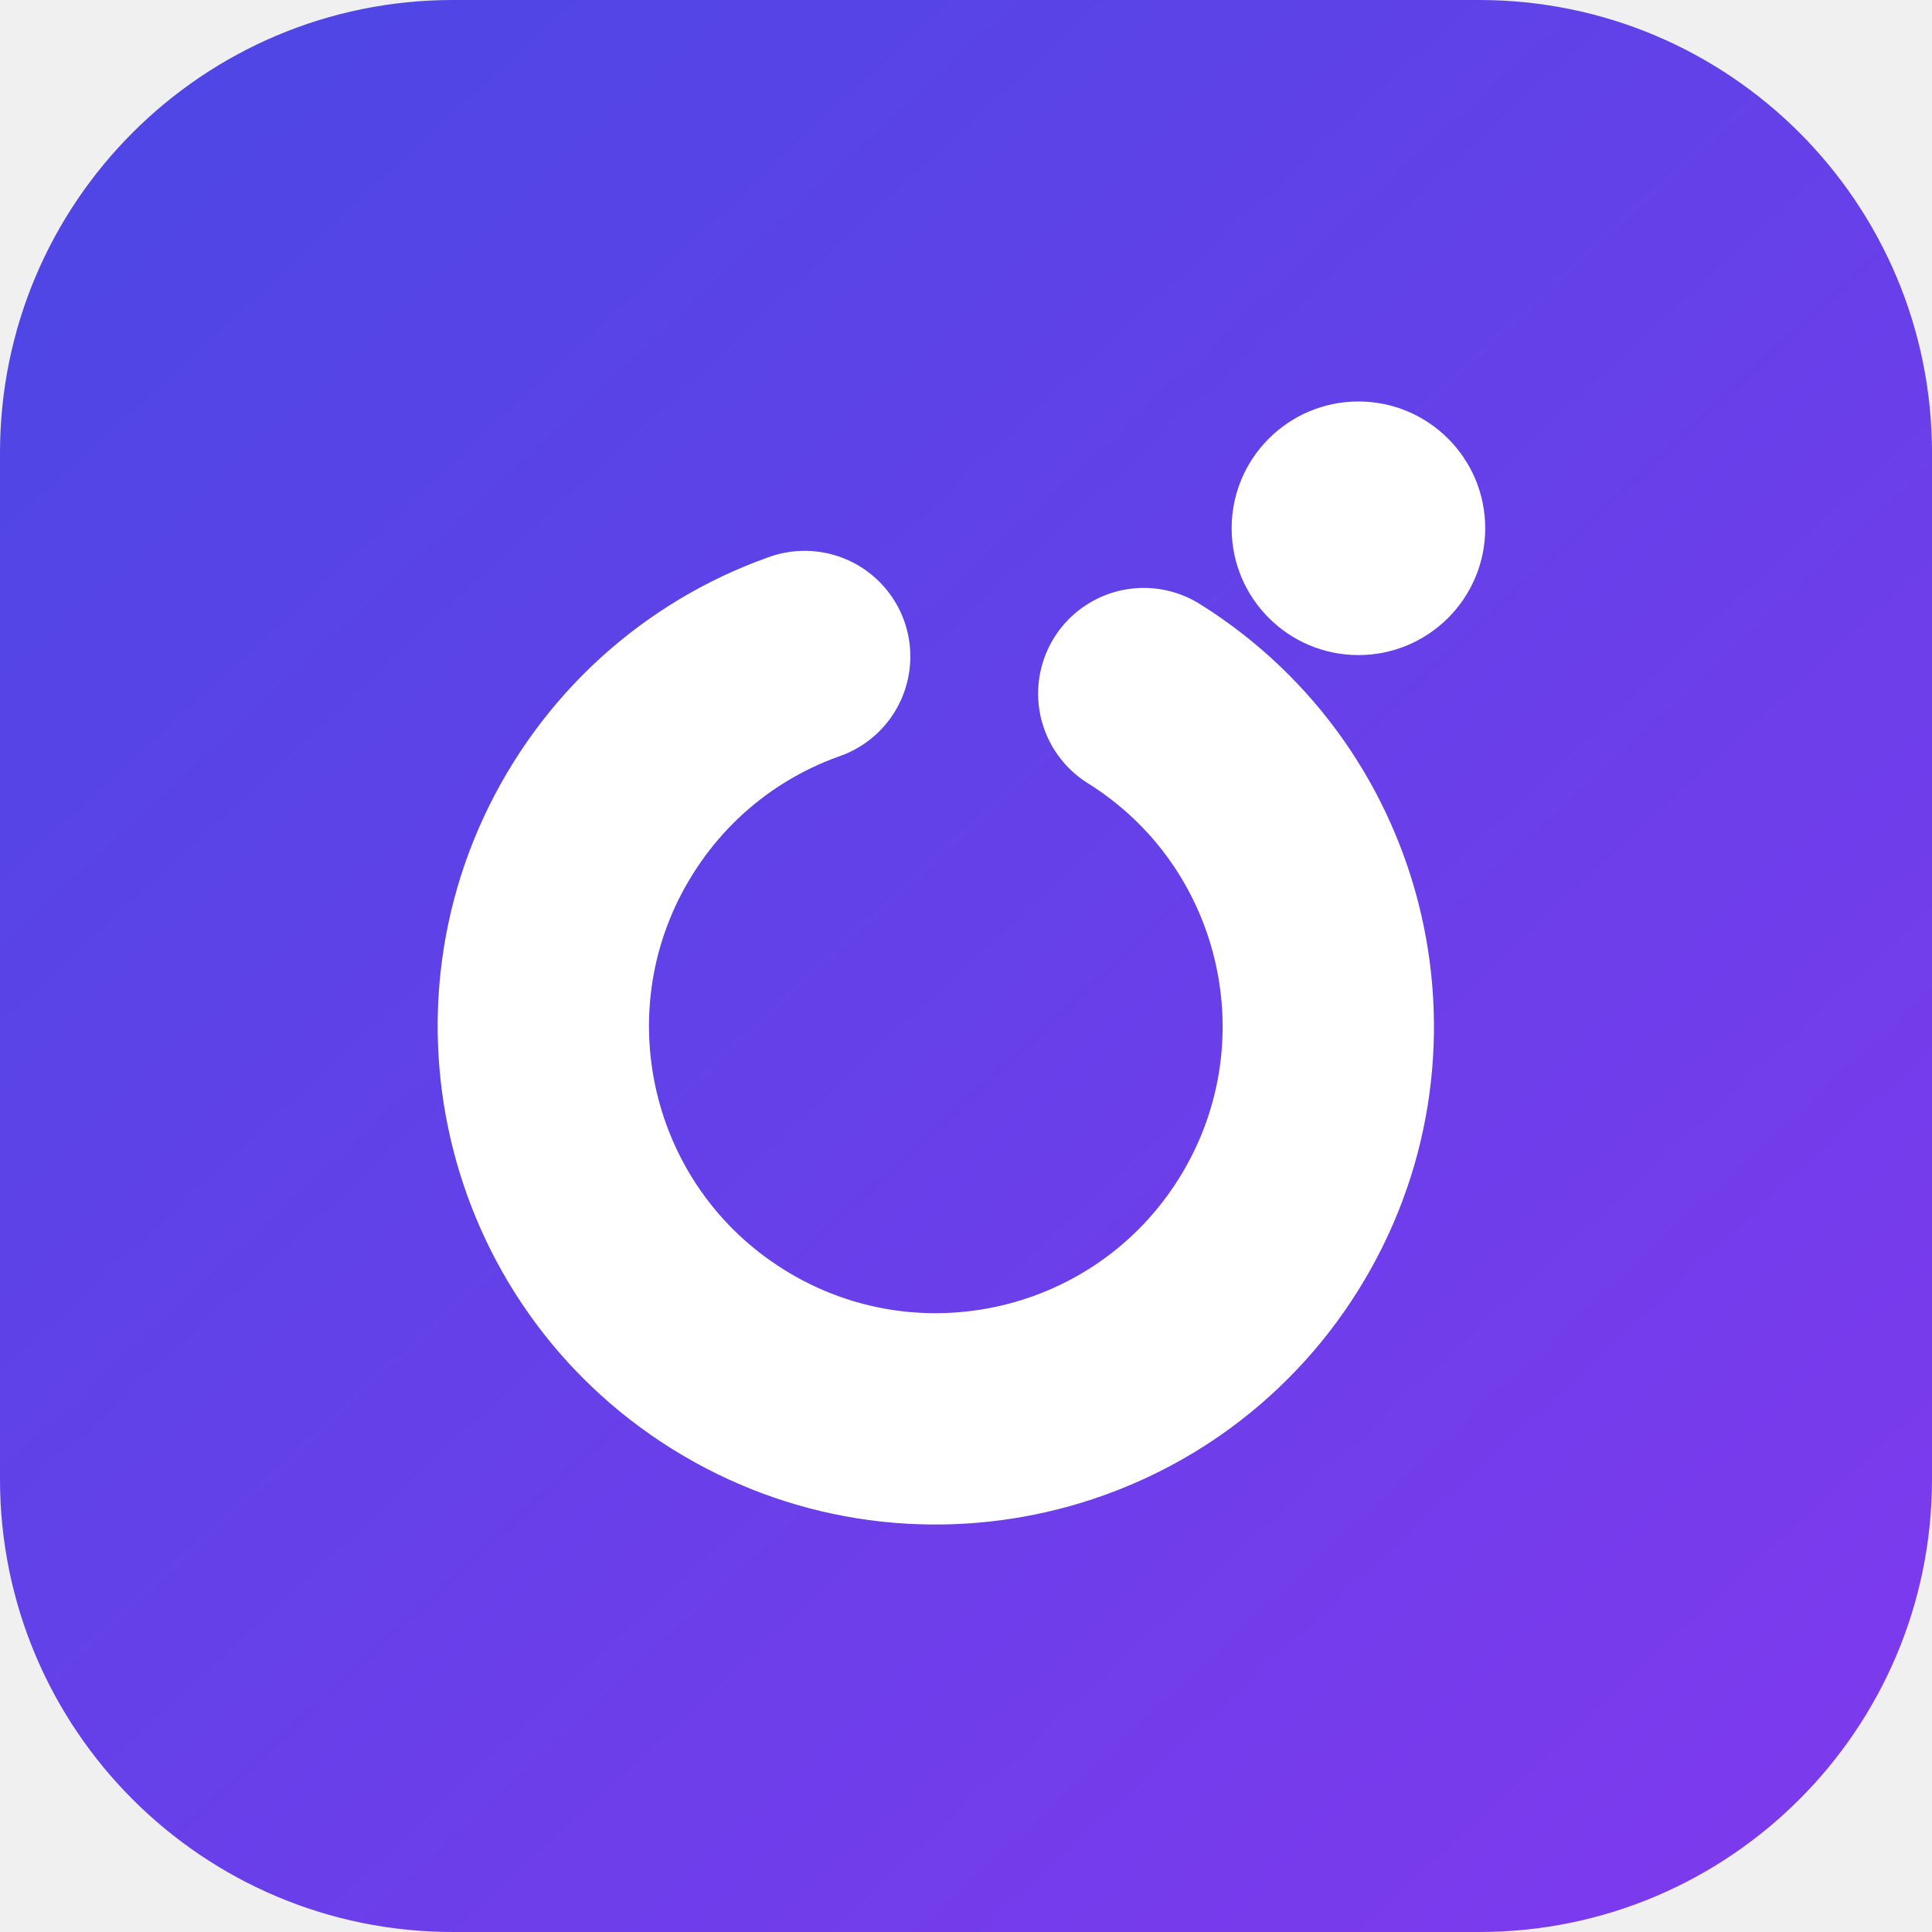
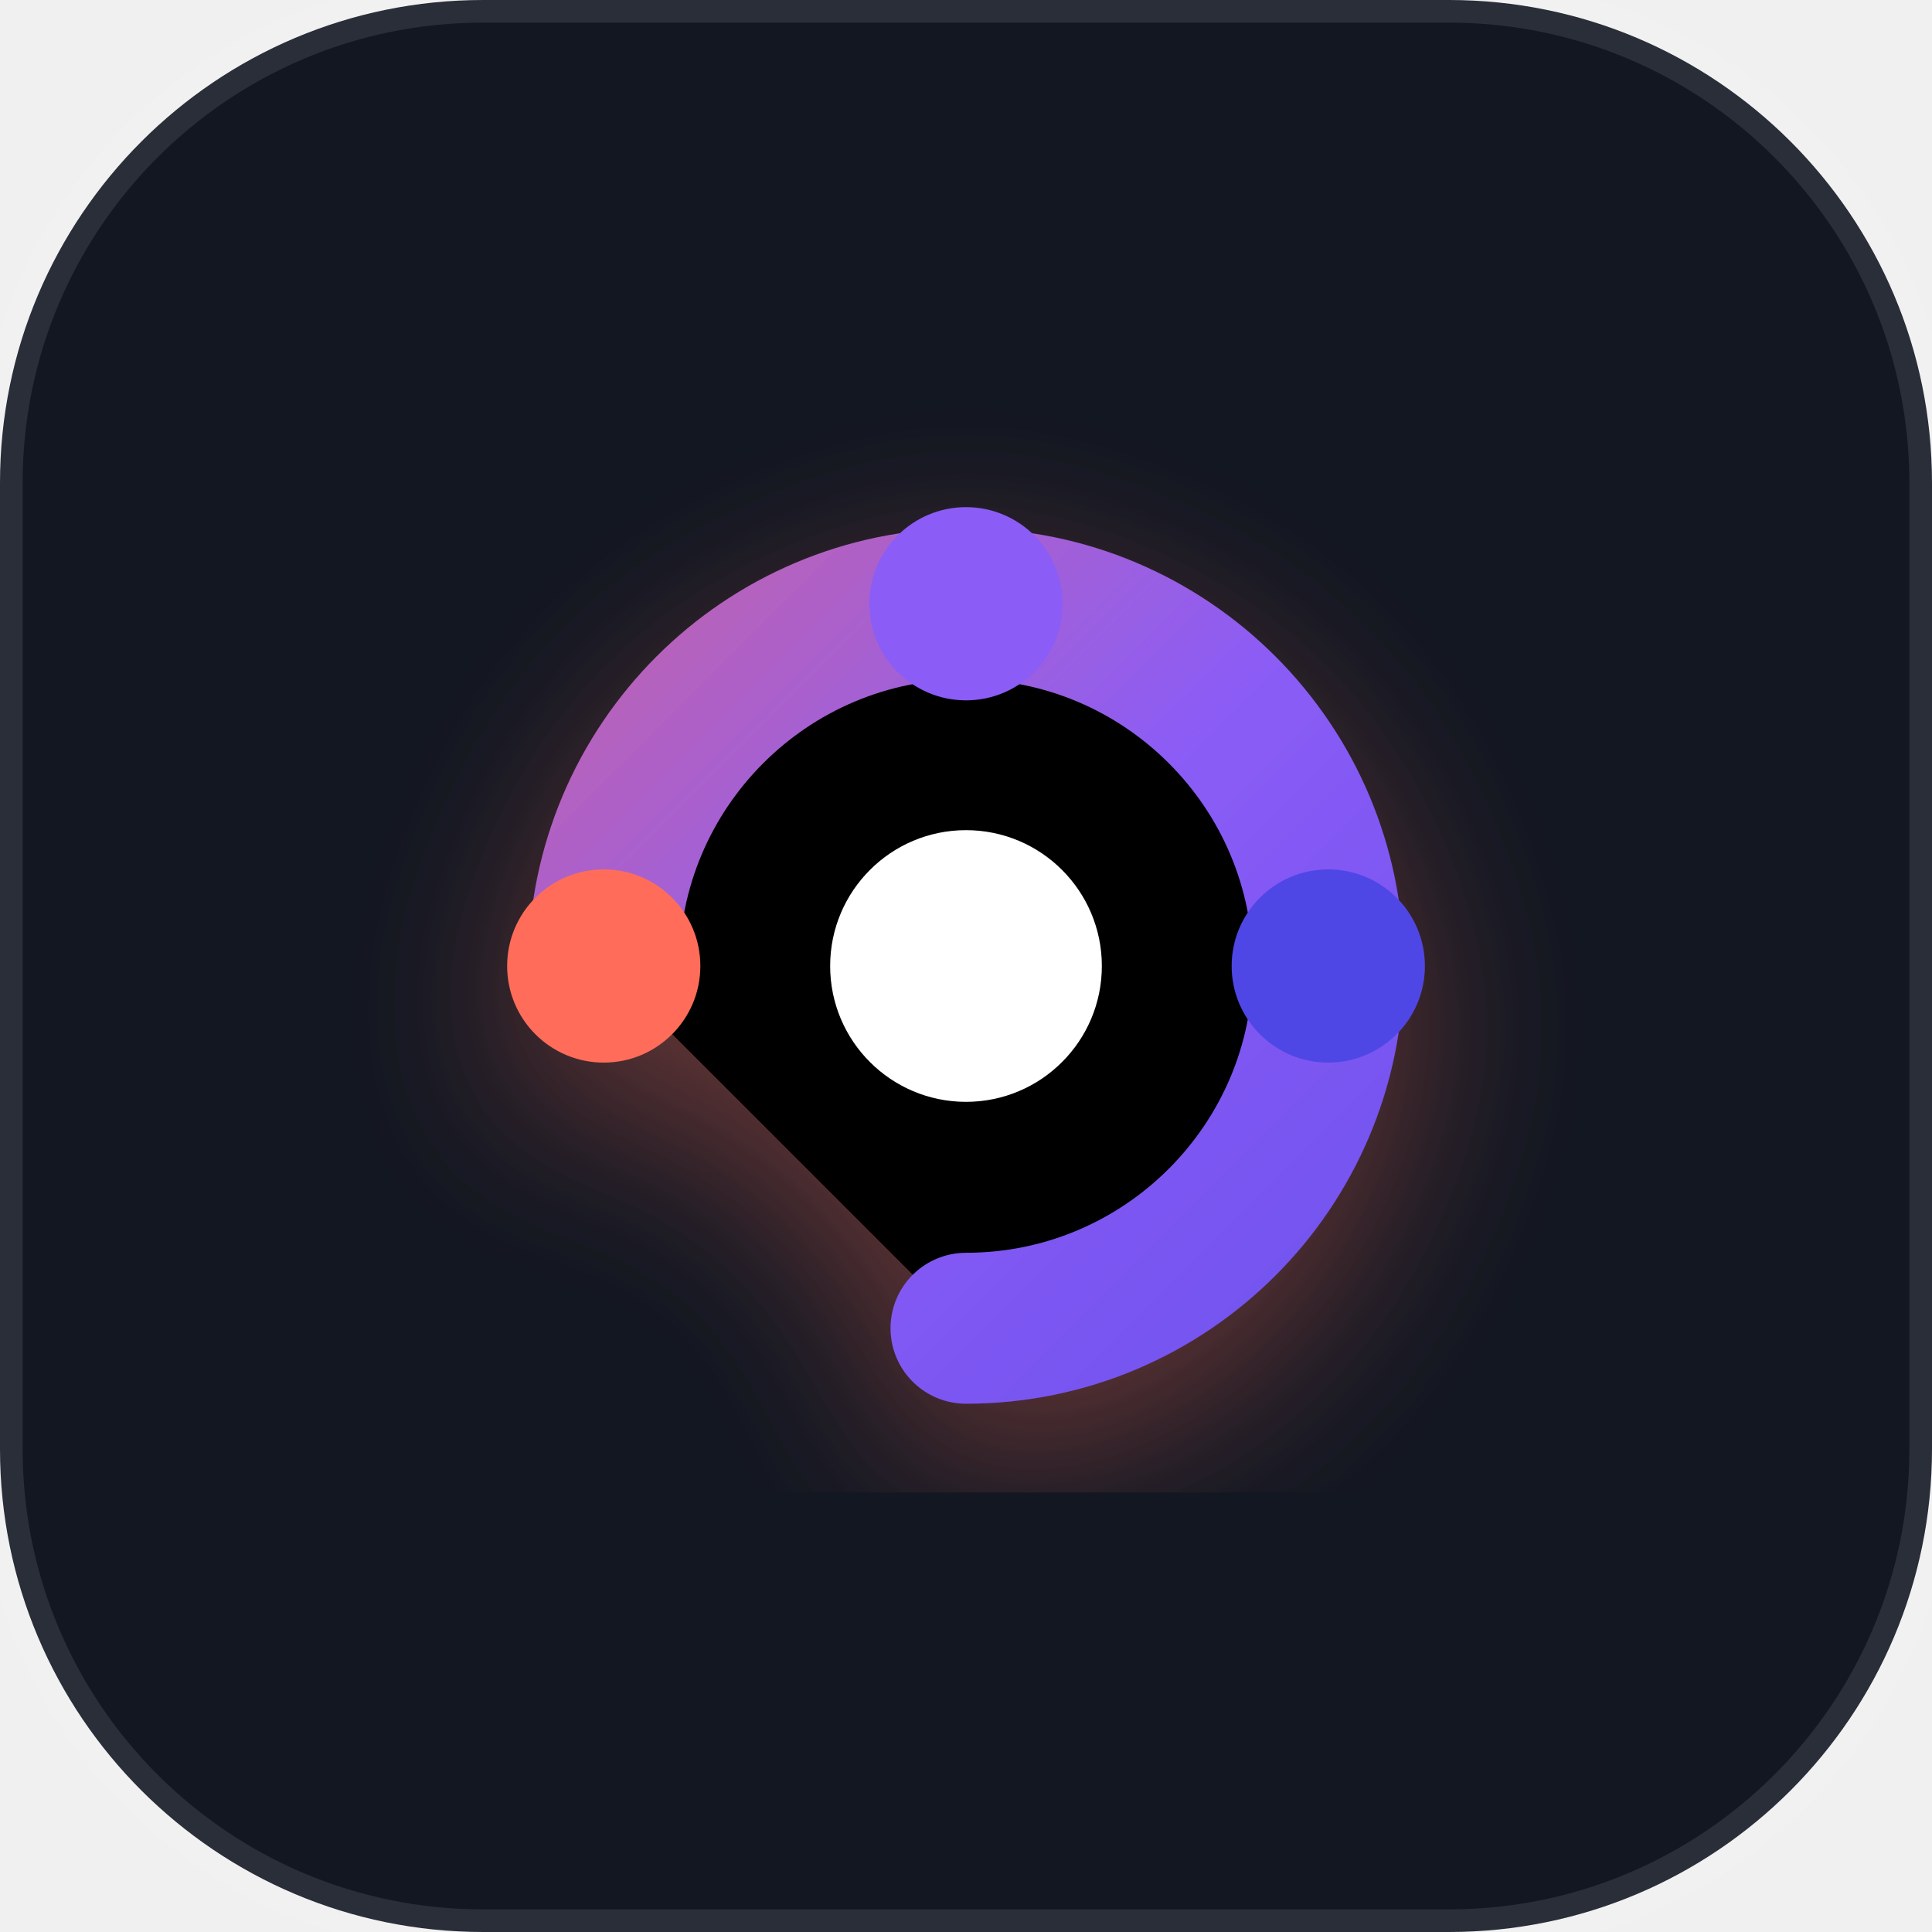
- <svg xmlns="http://www.w3.org/2000/svg" viewBox="0 0 64 64" role="img" aria-label="Operza">
+ <svg xmlns="http://www.w3.org/2000/svg" viewBox="0 0 64 64" role="img" aria-label="Operza Logo">
  <defs>
-     <linearGradient id="operza-mark" x1="6" y1="4" x2="58" y2="60" gradientUnits="userSpaceOnUse">
-       <stop stop-color="#4f46e5" />
-       <stop offset="1" stop-color="#7c3aed" />
+     <linearGradient id="op-grad" x1="4" y1="4" x2="60" y2="60" gradientUnits="userSpaceOnUse">
+       <stop offset="0%" stop-color="#FF6D5A" />
+       <stop offset="50%" stop-color="#8B5CF6" />
+       <stop offset="100%" stop-color="#4F46E5" />
    </linearGradient>
+     <filter id="op-glow" x="-20%" y="-20%" width="140%" height="140%">
+       <feDropShadow dx="0" dy="2" stdDeviation="3" flood-color="#FF6D5A" flood-opacity="0.35" />
+     </filter>
  </defs>
-   <rect width="64" height="64" rx="15" fill="url(#operza-mark)" />
-   <circle cx="31" cy="34" r="13" fill="none" stroke="#fff" stroke-width="7" stroke-linecap="round" stroke-dasharray="70 12" transform="rotate(-58 31 34)" />
-   <circle cx="45" cy="17.5" r="4.2" fill="#fff" />
+   <rect width="64" height="64" rx="16" fill="#121722" stroke="rgba(255, 255, 255, 0.1)" stroke-width="1.5" />
+   <g filter="url(#op-glow)">
+     <path d="M20 32C20 25.373 25.373 20 32 20C38.627 20 44 25.373 44 32C44 38.627 38.627 44 32 44" stroke="url(#op-grad)" stroke-width="5" stroke-linecap="round" />
+     <circle cx="32" cy="32" r="4.5" fill="#FFFFFF" />
+     <circle cx="20" cy="32" r="3.2" fill="#FF6D5A" />
+     <circle cx="44" cy="32" r="3.2" fill="#4F46E5" />
+     <circle cx="32" cy="20" r="3.2" fill="#8B5CF6" />
+   </g>
</svg>
